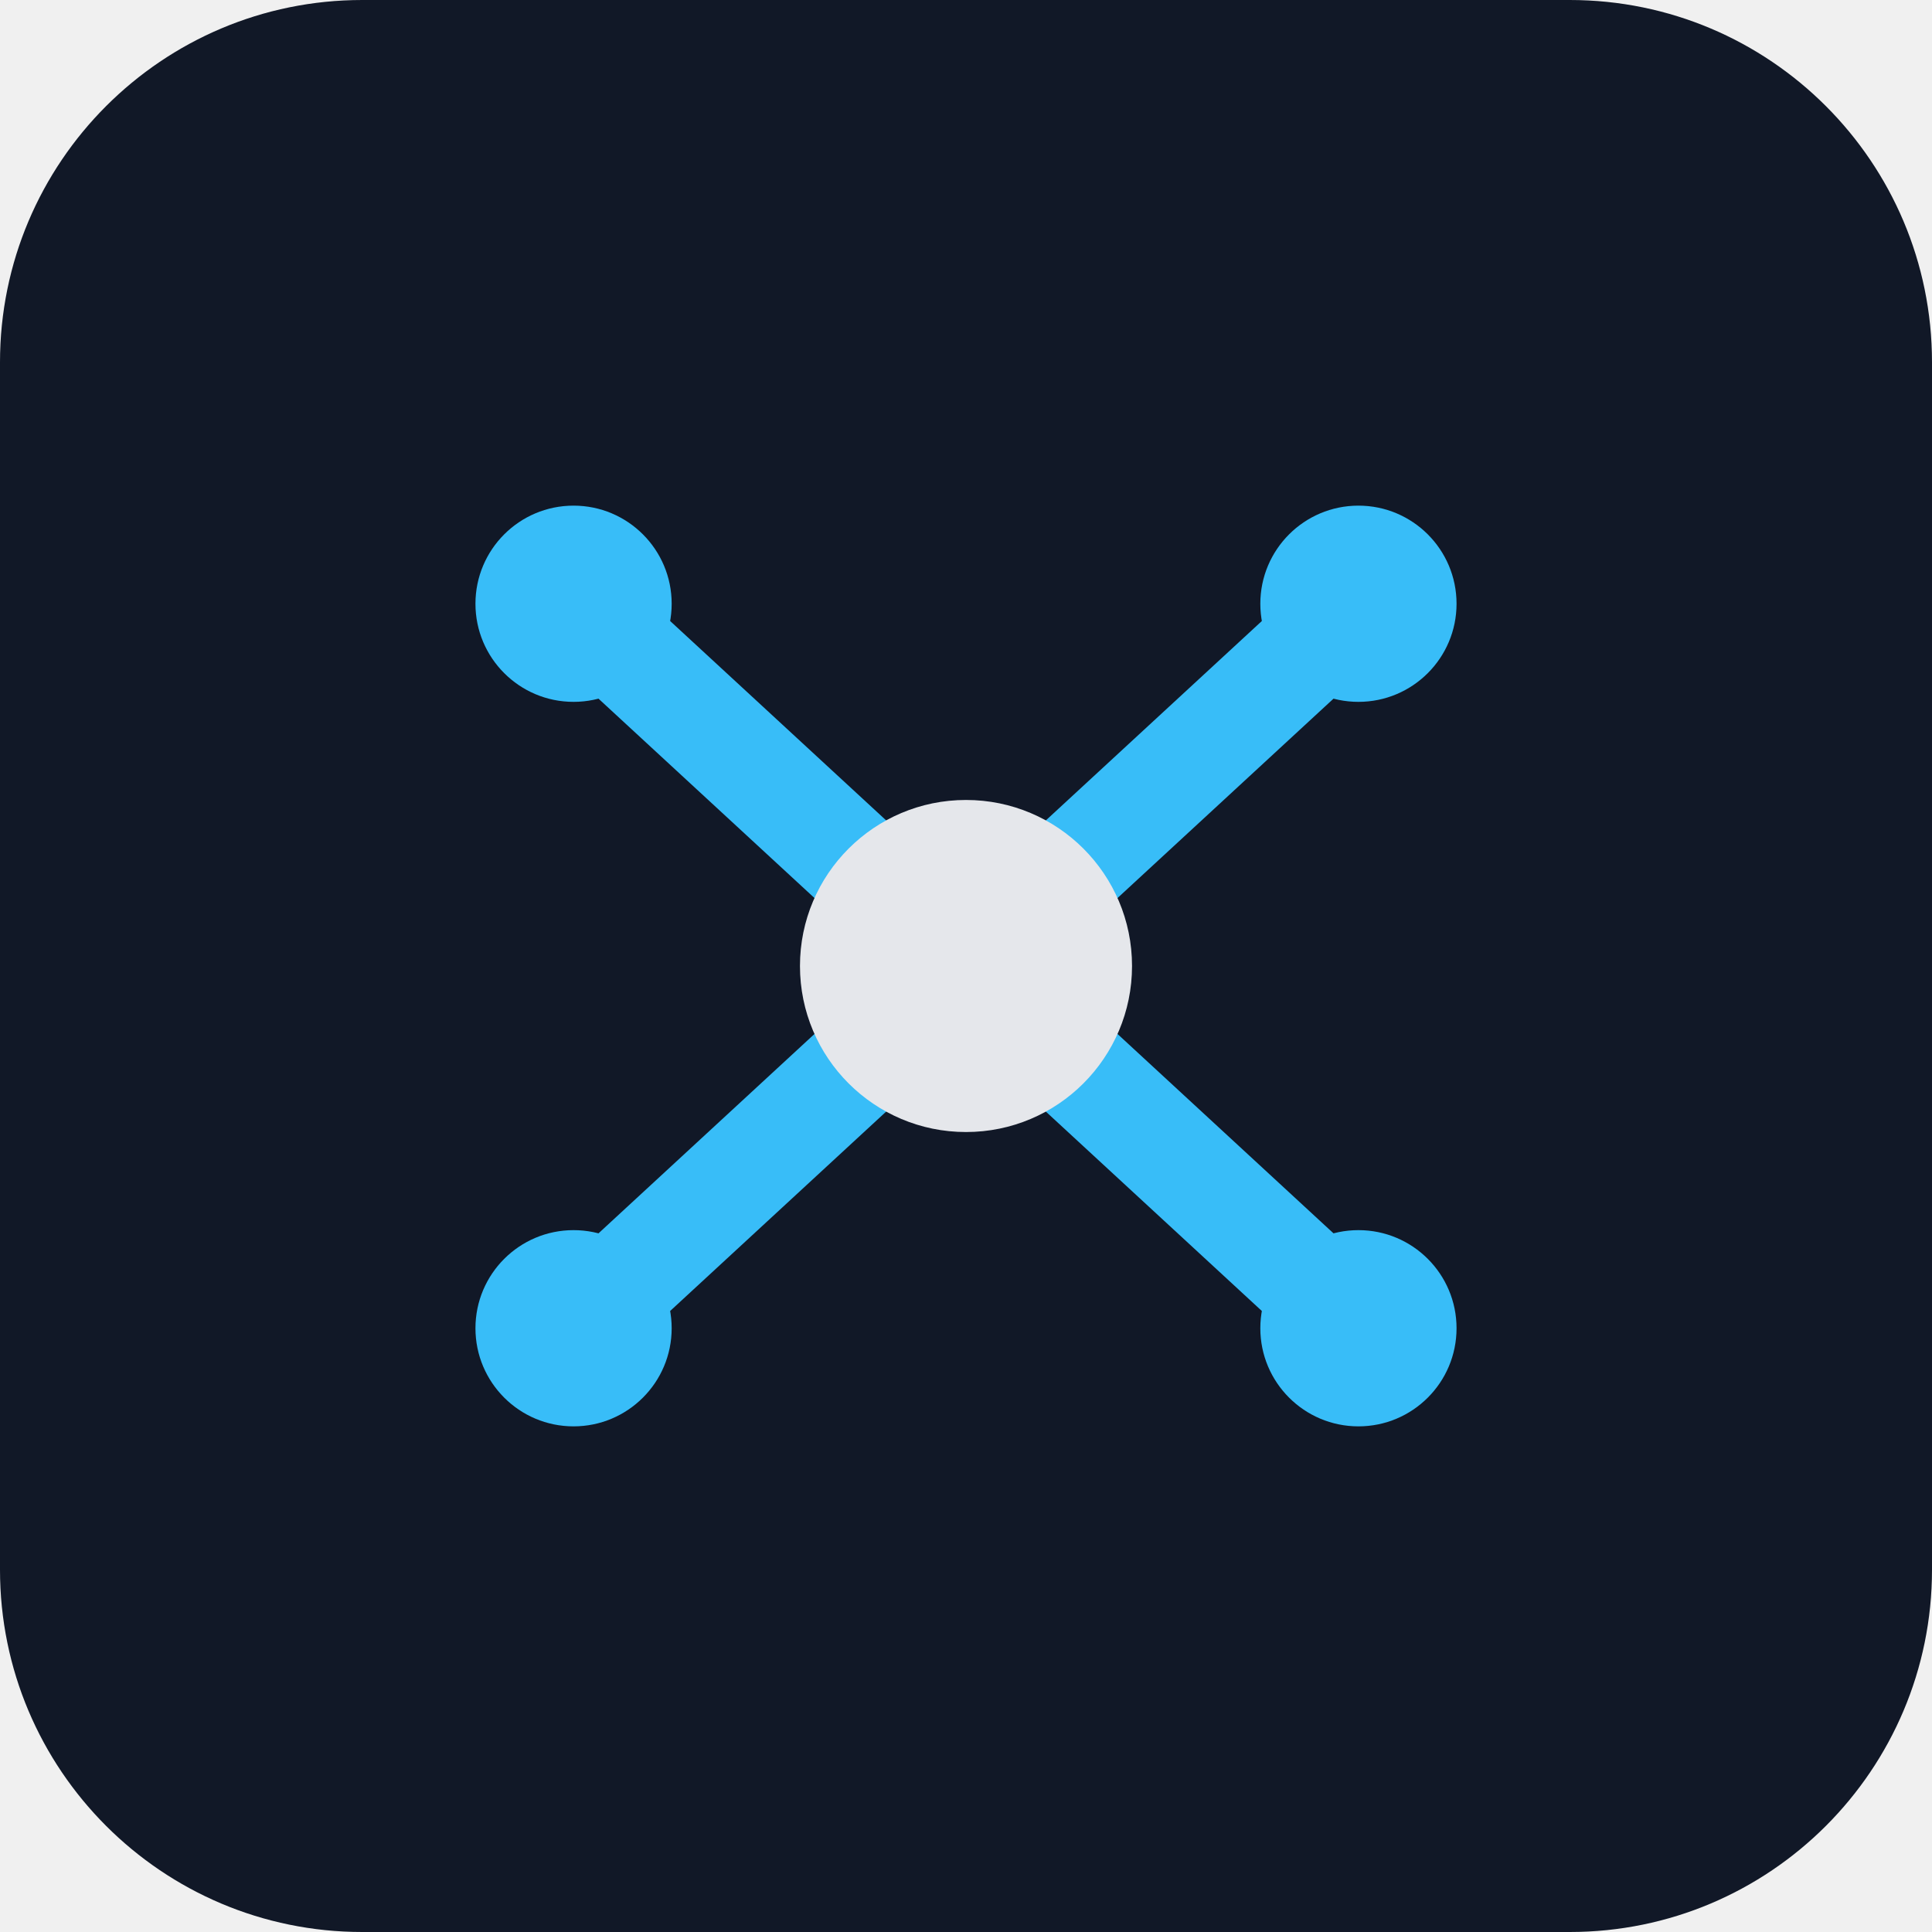
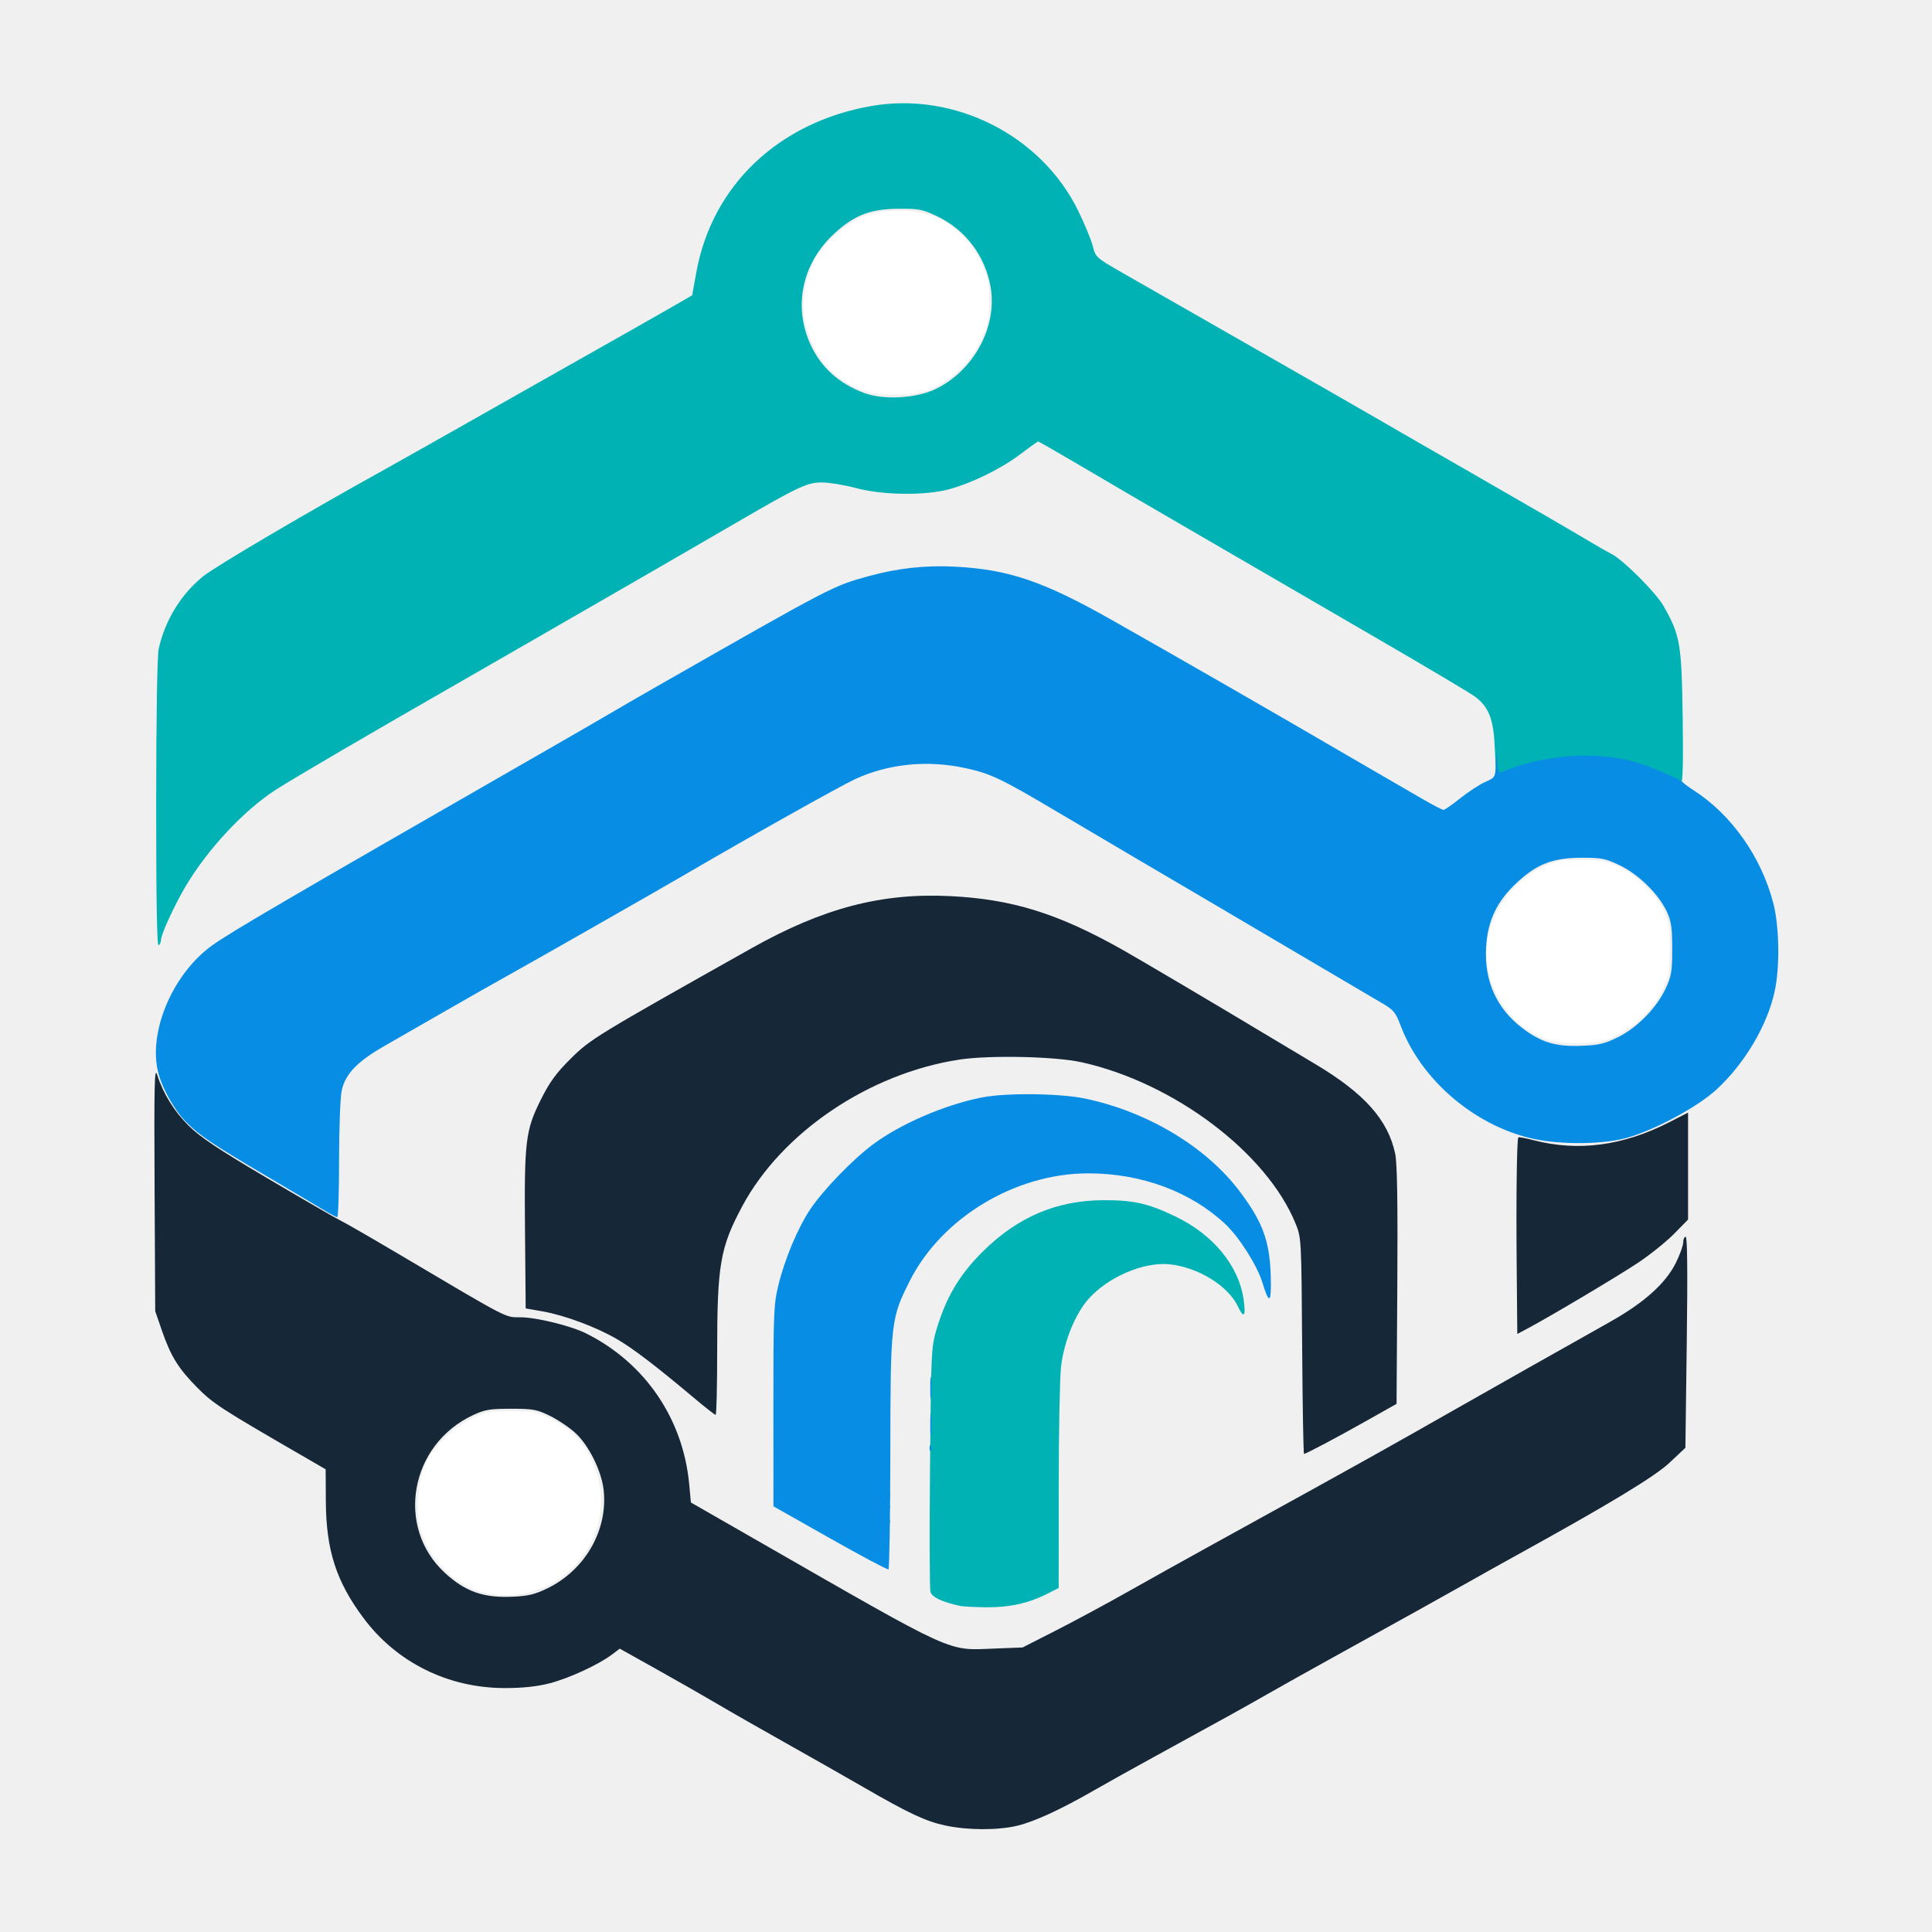
- <svg xmlns="http://www.w3.org/2000/svg" width="256" height="256" viewBox="0 0 256 256">
-   <rect width="256" height="256" rx="48" fill="#111827" />
-   <path d="M76 80 L128 128 L76 176 M128 128 L180 80 M128 128 L180 176" fill="none" stroke="#38bdf8" stroke-width="14" stroke-linecap="round" stroke-linejoin="round" />
-   <circle cx="128" cy="128" r="22" fill="#e5e7eb" />
-   <circle cx="76" cy="80" r="13" fill="#38bdf8" />
-   <circle cx="76" cy="176" r="13" fill="#38bdf8" />
-   <circle cx="180" cy="80" r="13" fill="#38bdf8" />
-   <circle cx="180" cy="176" r="13" fill="#38bdf8" />
+ <svg xmlns="http://www.w3.org/2000/svg" width="1024" height="1024" viewBox="0 0 1024 1024" role="img" aria-labelledby="title">
+   <g id="symbol" transform="translate(-323.232 -124.121) scale(1.292929)">
+     <path fill="#00B2B4" fill-rule="evenodd" d="M 643.50 754.32 C 635.97 752.63 631.96 750.70 631.41 748.50 C 631.09 747.21 631.01 724.18 631.25 697.33 C 631.66 650.42 631.77 648.21 633.90 641.03 C 637.87 627.71 643.37 618.47 652.98 608.96 C 667.30 594.80 683.39 588.00 702.61 588.00 C 714.81 588.00 720.60 589.31 731.67 594.59 C 747.36 602.07 757.93 614.95 759.84 628.95 C 760.77 635.74 759.90 636.69 757.46 631.55 C 753.44 623.08 741.18 615.52 729.48 614.29 C 718.86 613.18 704.13 619.50 696.11 628.61 C 690.70 634.76 686.13 646.10 684.96 656.30 C 684.44 660.81 684.01 683.05 684.01 705.73 L 684.00 746.97 L 679.02 749.49 C 671.51 753.29 663.55 755.01 654.04 754.88 C 649.34 754.82 644.60 754.57 643.50 754.32 Z M 614.08 719.42 C 614.13 718.25 614.36 718.01 614.68 718.81 C 614.97 719.53 614.94 720.40 614.60 720.73 C 614.27 721.06 614.04 720.47 614.08 719.42 Z M 614.08 713.42 C 614.13 712.25 614.36 712.01 614.68 712.81 C 614.97 713.53 614.94 714.40 614.60 714.73 C 614.27 715.06 614.04 714.47 614.08 713.42 Z M 614.16 709.00 C 614.16 707.62 614.38 707.06 614.66 707.75 C 614.94 708.44 614.94 709.56 614.66 710.25 C 614.38 710.94 614.16 710.38 614.16 709.00 Z M 753.87 599.25 C 752.63 597.66 752.66 597.63 754.25 598.87 C 755.21 599.63 756.00 600.41 756.00 600.62 C 756.00 601.45 755.18 600.92 753.87 599.25 Z M 314.02 425.31 C 314.04 389.84 314.45 364.71 315.05 362.00 C 317.66 350.27 324.16 339.65 333.25 332.28 C 338.33 328.15 376.85 305.50 409.00 287.73 C 412.02 286.06 422.60 280.10 432.50 274.49 C 442.40 268.87 459.50 259.20 470.50 252.99 C 506.46 232.68 520.40 224.78 527.13 220.89 L 533.75 217.06 L 535.43 207.74 C 541.86 172.05 569.13 146.11 607.22 139.45 C 641.38 133.48 676.97 151.55 692.04 182.50 C 694.72 188.00 697.40 194.53 698.01 197.01 C 699.09 201.40 699.41 201.69 709.81 207.66 C 715.69 211.03 739.40 224.59 762.50 237.78 C 785.60 250.98 808.55 264.13 813.50 267.02 C 818.45 269.90 837.80 281.05 856.50 291.78 C 875.20 302.52 894.33 313.60 899.00 316.41 C 903.67 319.21 908.84 322.18 910.48 323.00 C 915.31 325.42 928.77 338.85 931.92 344.39 C 938.77 356.40 939.36 359.81 939.79 389.75 C 940.06 408.16 939.85 417.00 939.15 417.00 C 938.58 417.00 936.63 416.13 934.81 415.06 C 929.41 411.91 917.10 408.21 908.00 407.02 C 896.97 405.57 885.06 406.91 872.99 410.95 C 867.98 412.63 863.74 414.00 863.55 414.00 C 863.37 414.00 863.04 409.16 862.81 403.25 C 862.35 391.06 860.44 385.96 854.76 381.64 C 852.97 380.28 835.08 369.64 815.00 357.99 C 794.92 346.33 772.88 333.52 766.00 329.52 C 759.12 325.51 744.73 317.15 734.00 310.94 C 723.27 304.73 705.86 294.55 695.30 288.32 C 684.74 282.09 675.87 277.00 675.60 277.00 C 675.33 277.00 672.04 279.33 668.30 282.17 C 660.47 288.12 648.39 294.06 639.00 296.58 C 629.17 299.22 611.85 299.01 601.00 296.10 C 596.33 294.85 590.10 293.81 587.15 293.78 C 580.93 293.73 577.61 295.28 552.00 310.17 C 542.92 315.45 528.52 323.79 520.00 328.71 C 480.82 351.31 455.16 366.09 439.50 375.07 C 401.48 396.85 370.44 414.99 363.00 419.79 C 350.10 428.10 335.32 443.88 326.29 459.00 C 321.67 466.74 316.00 479.01 316.00 481.27 C 316.00 482.16 315.55 483.16 315.00 483.50 C 314.34 483.91 314.01 464.27 314.02 425.31 Z M 633.50 255.50 C 649.18 247.99 658.95 229.87 656.09 213.63 C 653.84 200.82 645.73 190.13 634.10 184.63 C 628.18 181.83 626.57 181.52 618.50 181.57 C 606.91 181.65 600.46 184.08 592.38 191.40 C 578.88 203.61 574.98 221.39 582.30 237.32 C 586.59 246.66 593.95 253.27 604.33 257.12 C 612.25 260.06 625.50 259.33 633.50 255.50 Z" />
+     <path fill="#078DE4" fill-rule="evenodd" d="M 590.29 726.63 L 567.07 713.50 L 567.04 672.50 C 567.02 634.96 567.18 630.80 569.00 623.20 C 571.61 612.32 577.08 599.26 582.22 591.63 C 587.57 583.69 599.76 571.11 608.00 565.03 C 619.45 556.58 637.29 548.91 652.50 545.89 C 662.37 543.93 684.42 544.17 694.82 546.35 C 720.36 551.69 744.35 566.07 758.09 584.26 C 768.21 597.66 770.93 605.71 770.98 622.45 C 771.00 630.39 770.08 630.17 767.44 621.59 C 765.33 614.72 757.95 603.09 752.38 597.86 C 738.12 584.49 717.93 577.00 696.11 577.00 C 666.17 577.00 635.96 595.23 622.92 621.15 C 615.20 636.50 615.04 637.94 614.98 691.55 C 614.95 717.61 614.60 739.11 614.21 739.34 C 613.82 739.57 603.05 733.85 590.29 726.63 Z M 631.08 689.42 C 631.13 688.25 631.36 688.01 631.68 688.81 C 631.97 689.53 631.94 690.40 631.60 690.73 C 631.27 691.06 631.04 690.47 631.08 689.42 Z M 631.34 680.00 C 631.34 675.88 631.51 674.19 631.73 676.25 C 631.94 678.31 631.94 681.69 631.73 683.75 C 631.51 685.81 631.34 684.12 631.34 680.00 Z M 631.34 665.00 C 631.34 660.88 631.51 659.19 631.73 661.25 C 631.94 663.31 631.94 666.69 631.73 668.75 C 631.51 670.81 631.34 669.12 631.34 665.00 Z M 382.00 591.61 C 378.98 589.78 368.62 583.64 359.00 577.97 C 337.24 565.14 331.61 561.36 326.32 555.99 C 321.58 551.18 316.66 542.53 314.93 535.96 C 310.57 519.41 320.57 495.49 336.78 483.69 C 344.13 478.34 368.14 464.32 468.50 406.72 C 482.80 398.51 496.98 390.33 500.00 388.53 C 503.02 386.73 511.80 381.66 519.50 377.26 C 591.48 336.18 591.49 336.17 606.22 332.15 C 618.11 328.90 629.38 327.67 641.42 328.29 C 663.42 329.43 677.64 334.25 705.56 350.04 C 732.16 365.08 774.14 389.21 802.00 405.48 C 805.02 407.24 811.77 411.16 817.00 414.19 C 822.23 417.21 829.73 421.56 833.67 423.84 C 837.62 426.13 841.26 428.00 841.76 428.00 C 842.26 428.00 845.34 425.86 848.60 423.25 C 851.86 420.64 856.43 417.64 858.76 416.60 C 862.97 414.71 863.00 414.66 863.18 409.10 L 863.36 403.50 L 863.74 408.33 C 864.06 412.42 864.38 413.06 865.81 412.46 C 882.95 405.25 904.25 403.73 920.75 408.53 C 926.77 410.28 939.05 415.56 939.96 416.79 C 940.26 417.19 942.31 418.69 944.51 420.12 C 959.95 430.11 972.14 447.50 976.98 466.41 C 979.41 475.92 979.67 492.17 977.55 502.16 C 974.57 516.24 965.22 532.04 953.56 542.73 C 946.08 549.57 929.74 558.50 918.00 562.14 C 908.05 565.24 889.47 565.44 877.50 562.60 C 853.84 556.97 832.35 538.32 824.10 516.26 C 822.16 511.08 821.26 509.99 816.70 507.32 C 813.84 505.65 798.67 496.71 783.00 487.47 C 767.33 478.22 750.90 468.55 746.50 465.97 C 730.73 456.73 699.20 438.16 683.00 428.57 C 660.53 415.26 656.16 413.17 646.15 410.96 C 630.35 407.46 614.28 409.03 600.50 415.42 C 594.30 418.30 557.57 438.89 532.50 453.54 C 520.60 460.50 468.78 490.04 458.00 496.01 C 453.32 498.60 442.07 504.98 433.00 510.20 C 423.93 515.41 412.45 522.00 407.50 524.84 C 396.37 531.23 391.53 536.29 390.07 543.10 C 389.48 545.85 389.00 558.63 389.00 571.55 C 389.00 584.45 388.66 594.99 388.25 594.97 C 387.84 594.96 385.02 593.45 382.00 591.61 Z M 913.22 521.21 C 921.12 517.32 929.07 509.23 932.80 501.25 C 935.20 496.15 935.50 494.31 935.50 485.00 C 935.50 476.30 935.12 473.69 933.31 469.75 C 930.01 462.61 921.76 454.47 914.07 450.77 C 908.18 447.94 906.56 447.61 898.50 447.62 C 886.72 447.63 880.14 450.13 871.98 457.68 C 863.58 465.46 859.78 473.45 859.19 484.57 C 858.47 498.23 863.54 509.44 874.04 517.44 C 881.73 523.30 887.75 525.12 898.13 524.72 C 905.41 524.45 907.76 523.90 913.22 521.21 Z" />
+     <path fill="#162737" fill-rule="evenodd" d="M 637.50 844.34 C 629.41 842.60 622.59 839.40 603.35 828.28 C 595.73 823.88 581.62 815.87 572.00 810.47 C 562.38 805.07 549.77 797.88 544.00 794.47 C 538.23 791.07 526.88 784.59 518.78 780.07 L 504.06 771.85 L 500.78 774.32 C 495.23 778.49 483.15 784.04 475.23 786.07 C 470.07 787.39 464.28 788.00 456.95 788.00 C 433.69 788.00 412.54 777.50 398.92 759.18 C 387.79 744.22 383.69 731.44 383.57 711.41 L 383.50 698.33 L 373.50 692.53 C 340.54 673.45 337.38 671.39 330.91 664.87 C 323.12 657.02 320.03 652.04 316.35 641.39 L 313.63 633.50 L 313.37 583.00 C 313.15 540.79 313.32 533.16 314.39 536.50 C 316.91 544.35 321.35 551.53 327.38 557.51 C 332.10 562.18 339.44 567.08 359.50 578.94 C 373.80 587.40 387.30 595.21 389.50 596.30 C 391.70 597.39 402.27 603.48 413.00 609.83 C 459.20 637.18 456.94 636.00 463.28 636.00 C 469.85 636.00 484.09 639.51 490.42 642.69 C 514.41 654.73 530.01 677.58 532.52 704.35 L 533.23 711.93 L 544.86 718.60 C 551.26 722.27 558.08 726.18 560.00 727.28 C 642.93 774.85 637.90 772.56 657.83 771.80 L 669.19 771.36 L 682.71 764.48 C 690.15 760.70 703.49 753.51 712.37 748.50 C 721.24 743.49 736.15 735.18 745.50 730.03 C 790.30 705.33 799.52 700.23 813.00 692.70 C 820.98 688.25 836.95 679.22 848.50 672.64 C 860.05 666.07 872.88 658.80 877.00 656.49 C 881.12 654.18 887.65 650.51 891.50 648.33 C 895.35 646.15 903.65 641.47 909.94 637.93 C 923.96 630.05 932.75 622.18 936.96 613.76 C 938.63 610.42 940.00 606.63 940.00 605.34 C 940.00 604.05 940.46 603.00 941.02 603.00 C 941.71 603.00 941.85 617.16 941.47 646.25 L 940.91 689.50 L 934.42 695.60 C 928.22 701.42 909.61 712.66 870.00 734.50 C 864.23 737.68 856.58 741.96 853.00 744.00 C 846.43 747.74 820.22 762.32 794.50 776.52 C 786.80 780.78 775.55 787.08 769.50 790.52 C 758.55 796.76 753.94 799.31 723.50 815.99 C 714.70 820.81 703.45 827.08 698.50 829.93 C 684.67 837.87 673.95 842.80 666.91 844.46 C 658.90 846.35 646.64 846.30 637.50 844.34 Z M 474.61 747.02 C 490.00 739.44 499.28 723.10 497.45 706.77 C 496.58 698.97 491.38 688.49 485.87 683.43 C 483.43 681.19 478.75 678.04 475.47 676.43 C 470.08 673.78 468.53 673.50 459.50 673.50 C 450.76 673.50 448.78 673.84 443.82 676.16 C 418.03 688.25 412.02 722.02 432.33 740.74 C 440.75 748.50 448.26 751.13 460.35 750.55 C 466.66 750.25 469.46 749.55 474.61 747.02 Z M 783.80 647.75 C 783.50 604.21 783.46 603.41 781.19 597.79 C 769.44 568.69 731.45 539.96 693.50 531.48 C 682.69 529.06 655.70 528.47 643.21 530.38 C 606.25 536.04 570.48 560.22 554.27 590.50 C 545.24 607.36 544.00 614.51 544.00 649.63 C 544.00 664.13 543.72 676.00 543.37 676.00 C 543.03 676.00 539.09 672.93 534.62 669.17 C 518.93 655.98 509.63 648.88 503.00 645.00 C 494.52 640.05 481.53 635.19 472.50 633.60 L 465.50 632.37 L 465.22 600.93 C 464.89 563.64 465.40 559.40 471.78 546.65 C 475.35 539.52 478.00 535.89 483.92 530.02 C 492.11 521.90 494.12 520.67 558.19 484.66 C 587.40 468.24 611.37 461.96 639.50 463.35 C 664.90 464.60 683.60 470.41 710.00 485.26 C 716.56 488.94 750.85 509.21 767.50 519.24 C 772.45 522.22 782.11 528.00 788.97 532.08 C 809.29 544.17 819.01 555.05 821.95 569.00 C 822.76 572.86 823.02 588.97 822.81 623.00 L 822.50 671.50 L 810.50 678.26 C 797.94 685.35 785.39 692.00 784.57 692.00 C 784.31 692.00 783.96 672.09 783.80 647.75 Z M 871.75 615.17 C 871.49 586.87 871.80 562.86 872.43 562.24 C 872.62 562.05 875.44 562.58 878.68 563.42 C 897.00 568.16 915.36 565.73 934.32 556.03 L 942.00 552.10 L 942.00 574.03 L 942.00 595.95 L 936.25 601.80 C 933.09 605.02 926.45 610.35 921.50 613.65 C 913.11 619.23 885.90 635.43 876.25 640.58 L 872.00 642.84 L 871.75 615.17 Z" />
+     <path fill="#FFFFFF" fill-rule="evenodd" d="M 448.73 748.91 C 434.54 745.57 422.88 732.10 421.36 717.29 C 420.64 710.24 422.25 700.39 425.01 694.97 C 428.31 688.51 435.50 681.55 442.62 677.94 C 449.01 674.70 449.97 674.50 459.45 674.50 C 468.37 674.50 470.13 674.81 475.04 677.22 C 483.24 681.26 488.51 686.25 491.97 693.29 C 499.54 708.67 497.22 725.21 485.74 737.66 C 476.54 747.65 462.06 752.05 448.73 748.91 Z M 885.80 522.66 C 873.04 519.06 862.92 507.67 860.02 493.62 C 856.62 477.17 866.48 458.79 882.78 451.20 C 887.70 448.91 889.83 448.53 898.00 448.52 C 906.38 448.50 908.24 448.84 913.72 451.37 C 921.03 454.75 929.03 462.66 932.31 469.75 C 934.12 473.69 934.50 476.30 934.50 485.00 C 934.50 494.30 934.19 496.15 931.82 501.22 C 928.10 509.15 921.05 516.36 913.26 520.19 C 907.91 522.83 905.42 523.42 898.65 523.67 C 893.95 523.85 888.51 523.42 885.80 522.66 Z M 605.29 256.61 C 591.70 252.18 582.85 241.91 579.96 227.22 C 578.49 219.75 579.77 211.31 583.56 203.39 C 586.69 196.87 595.36 188.65 602.75 185.21 C 610.63 181.54 624.53 181.38 633.26 184.86 C 641.03 187.95 648.20 195.08 652.26 203.72 C 655.10 209.77 655.44 211.47 655.44 219.50 C 655.44 227.52 655.09 229.24 652.28 235.24 C 648.38 243.54 641.48 250.64 633.54 254.52 C 628.55 256.97 626.18 257.47 618.56 257.70 C 612.86 257.88 607.94 257.47 605.29 256.61 Z" />
+   </g>
</svg>
